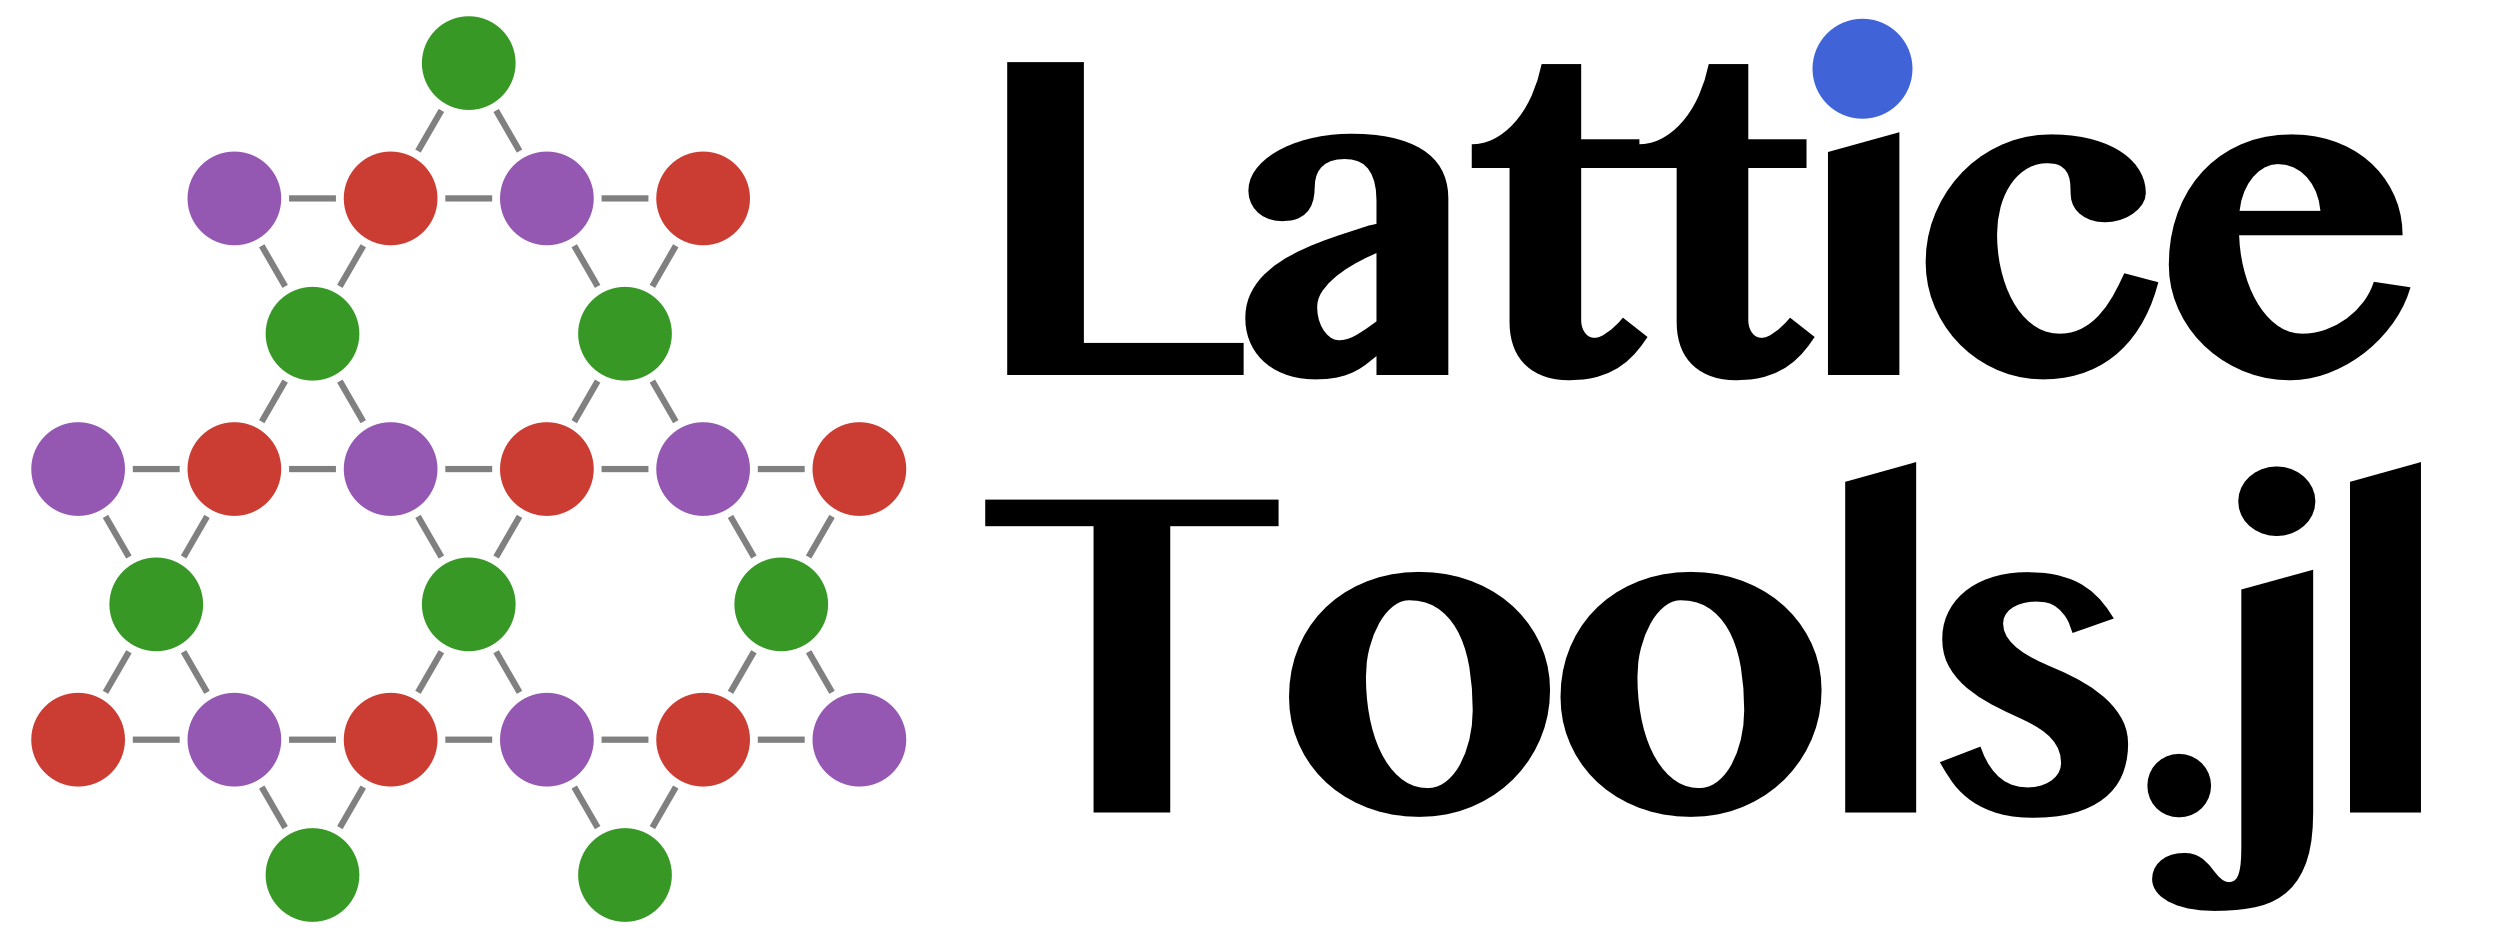
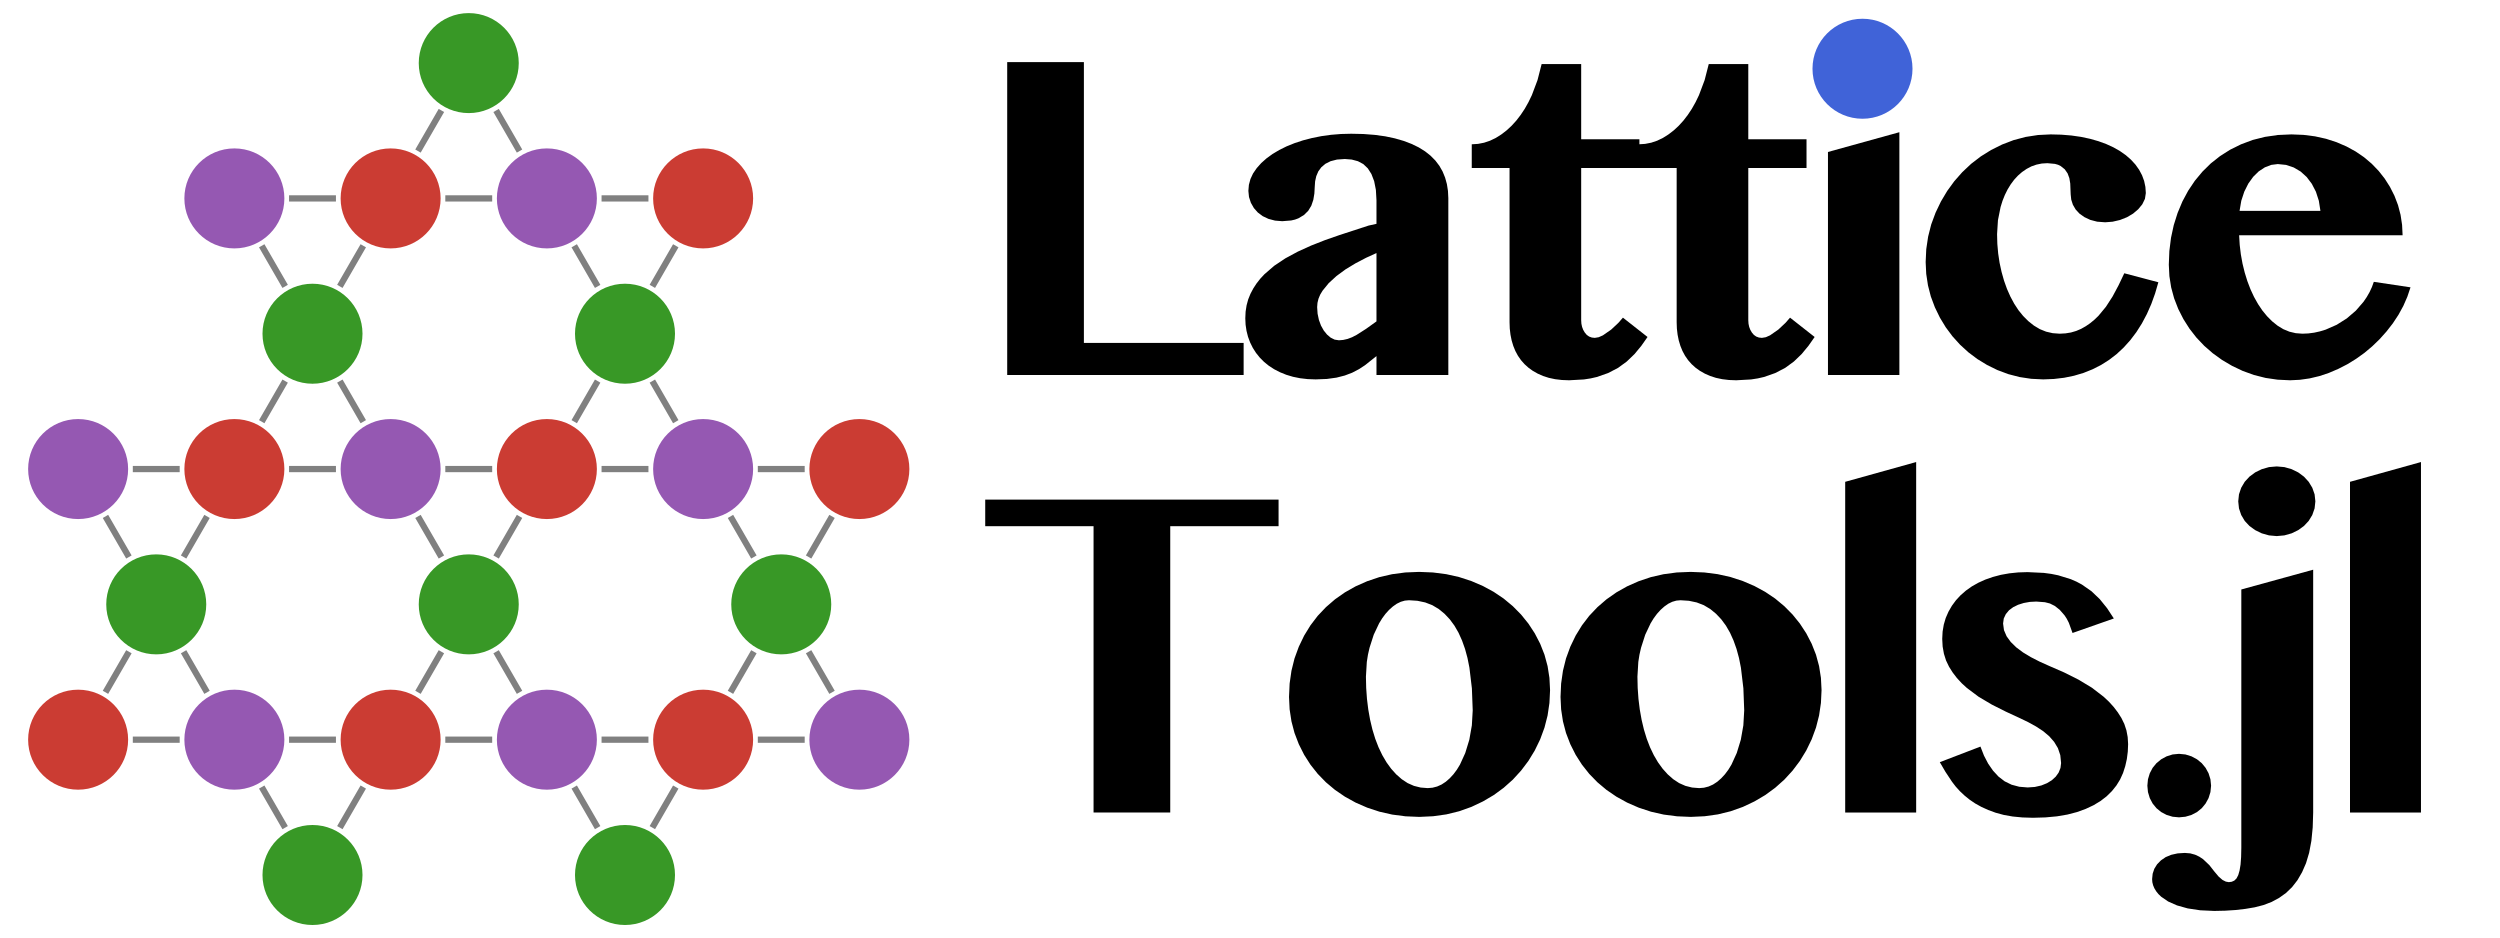
<svg xmlns="http://www.w3.org/2000/svg" width="800pt" height="300pt" viewBox="0 0 800 300" version="1.1">
  <g id="surface1">
    <path style="fill:none;stroke-width:2;stroke-linecap:butt;stroke-linejoin:miter;stroke:rgb(50.196%,50.196%,50.196%);stroke-opacity:1;stroke-miterlimit:10;" d="M 66.25 221.543 L 58.75 208.555 " />
    <path style="fill:none;stroke-width:2;stroke-linecap:butt;stroke-linejoin:miter;stroke:rgb(50.196%,50.196%,50.196%);stroke-opacity:1;stroke-miterlimit:10;" d="M 42.5 236.699 L 57.5 236.699 " />
    <path style="fill:none;stroke-width:2;stroke-linecap:butt;stroke-linejoin:miter;stroke:rgb(50.196%,50.196%,50.196%);stroke-opacity:1;stroke-miterlimit:10;" d="M 33.75 221.543 L 41.25 208.555 " />
    <path style="fill:none;stroke-width:2;stroke-linecap:butt;stroke-linejoin:miter;stroke:rgb(50.196%,50.196%,50.196%);stroke-opacity:1;stroke-miterlimit:10;" d="M 91.25 264.844 L 83.75 251.855 " />
    <path style="fill:none;stroke-width:2;stroke-linecap:butt;stroke-linejoin:miter;stroke:rgb(50.196%,50.196%,50.196%);stroke-opacity:1;stroke-miterlimit:10;" d="M 92.5 236.699 L 107.5 236.699 " />
    <path style="fill:none;stroke-width:2;stroke-linecap:butt;stroke-linejoin:miter;stroke:rgb(50.196%,50.196%,50.196%);stroke-opacity:1;stroke-miterlimit:10;" d="M 108.75 264.844 L 116.25 251.855 " />
    <path style="fill:none;stroke-width:2;stroke-linecap:butt;stroke-linejoin:miter;stroke:rgb(50.196%,50.196%,50.196%);stroke-opacity:1;stroke-miterlimit:10;" d="M 166.25 221.543 L 158.75 208.555 " />
    <path style="fill:none;stroke-width:2;stroke-linecap:butt;stroke-linejoin:miter;stroke:rgb(50.196%,50.196%,50.196%);stroke-opacity:1;stroke-miterlimit:10;" d="M 142.5 236.699 L 157.5 236.699 " />
    <path style="fill:none;stroke-width:2;stroke-linecap:butt;stroke-linejoin:miter;stroke:rgb(50.196%,50.196%,50.196%);stroke-opacity:1;stroke-miterlimit:10;" d="M 133.75 221.543 L 141.25 208.555 " />
    <path style="fill:none;stroke-width:2;stroke-linecap:butt;stroke-linejoin:miter;stroke:rgb(50.196%,50.196%,50.196%);stroke-opacity:1;stroke-miterlimit:10;" d="M 191.25 264.844 L 183.75 251.855 " />
    <path style="fill:none;stroke-width:2;stroke-linecap:butt;stroke-linejoin:miter;stroke:rgb(50.196%,50.196%,50.196%);stroke-opacity:1;stroke-miterlimit:10;" d="M 192.5 236.699 L 207.5 236.699 " />
    <path style="fill:none;stroke-width:2;stroke-linecap:butt;stroke-linejoin:miter;stroke:rgb(50.196%,50.196%,50.196%);stroke-opacity:1;stroke-miterlimit:10;" d="M 208.75 264.844 L 216.25 251.855 " />
    <path style="fill:none;stroke-width:2;stroke-linecap:butt;stroke-linejoin:miter;stroke:rgb(50.196%,50.196%,50.196%);stroke-opacity:1;stroke-miterlimit:10;" d="M 266.25 221.543 L 258.75 208.555 " />
    <path style="fill:none;stroke-width:2;stroke-linecap:butt;stroke-linejoin:miter;stroke:rgb(50.196%,50.196%,50.196%);stroke-opacity:1;stroke-miterlimit:10;" d="M 242.5 236.699 L 257.5 236.699 " />
    <path style="fill:none;stroke-width:2;stroke-linecap:butt;stroke-linejoin:miter;stroke:rgb(50.196%,50.196%,50.196%);stroke-opacity:1;stroke-miterlimit:10;" d="M 233.75 221.543 L 241.25 208.555 " />
    <path style="fill:none;stroke-width:2;stroke-linecap:butt;stroke-linejoin:miter;stroke:rgb(50.196%,50.196%,50.196%);stroke-opacity:1;stroke-miterlimit:10;" d="M 41.25 178.242 L 33.75 165.25 " />
    <path style="fill:none;stroke-width:2;stroke-linecap:butt;stroke-linejoin:miter;stroke:rgb(50.196%,50.196%,50.196%);stroke-opacity:1;stroke-miterlimit:10;" d="M 42.5 150.098 L 57.5 150.098 " />
    <path style="fill:none;stroke-width:2;stroke-linecap:butt;stroke-linejoin:miter;stroke:rgb(50.196%,50.196%,50.196%);stroke-opacity:1;stroke-miterlimit:10;" d="M 58.75 178.242 L 66.25 165.25 " />
    <path style="fill:none;stroke-width:2;stroke-linecap:butt;stroke-linejoin:miter;stroke:rgb(50.196%,50.196%,50.196%);stroke-opacity:1;stroke-miterlimit:10;" d="M 116.25 134.941 L 108.75 121.949 " />
    <path style="fill:none;stroke-width:2;stroke-linecap:butt;stroke-linejoin:miter;stroke:rgb(50.196%,50.196%,50.196%);stroke-opacity:1;stroke-miterlimit:10;" d="M 92.5 150.098 L 107.5 150.098 " />
    <path style="fill:none;stroke-width:2;stroke-linecap:butt;stroke-linejoin:miter;stroke:rgb(50.196%,50.196%,50.196%);stroke-opacity:1;stroke-miterlimit:10;" d="M 83.75 134.941 L 91.25 121.949 " />
    <path style="fill:none;stroke-width:2;stroke-linecap:butt;stroke-linejoin:miter;stroke:rgb(50.196%,50.196%,50.196%);stroke-opacity:1;stroke-miterlimit:10;" d="M 141.25 178.242 L 133.75 165.25 " />
    <path style="fill:none;stroke-width:2;stroke-linecap:butt;stroke-linejoin:miter;stroke:rgb(50.196%,50.196%,50.196%);stroke-opacity:1;stroke-miterlimit:10;" d="M 142.5 150.098 L 157.5 150.098 " />
    <path style="fill:none;stroke-width:2;stroke-linecap:butt;stroke-linejoin:miter;stroke:rgb(50.196%,50.196%,50.196%);stroke-opacity:1;stroke-miterlimit:10;" d="M 158.75 178.242 L 166.25 165.25 " />
    <path style="fill:none;stroke-width:2;stroke-linecap:butt;stroke-linejoin:miter;stroke:rgb(50.196%,50.196%,50.196%);stroke-opacity:1;stroke-miterlimit:10;" d="M 216.25 134.941 L 208.75 121.949 " />
    <path style="fill:none;stroke-width:2;stroke-linecap:butt;stroke-linejoin:miter;stroke:rgb(50.196%,50.196%,50.196%);stroke-opacity:1;stroke-miterlimit:10;" d="M 192.5 150.098 L 207.5 150.098 " />
    <path style="fill:none;stroke-width:2;stroke-linecap:butt;stroke-linejoin:miter;stroke:rgb(50.196%,50.196%,50.196%);stroke-opacity:1;stroke-miterlimit:10;" d="M 183.75 134.941 L 191.25 121.949 " />
    <path style="fill:none;stroke-width:2;stroke-linecap:butt;stroke-linejoin:miter;stroke:rgb(50.196%,50.196%,50.196%);stroke-opacity:1;stroke-miterlimit:10;" d="M 241.25 178.242 L 233.75 165.25 " />
    <path style="fill:none;stroke-width:2;stroke-linecap:butt;stroke-linejoin:miter;stroke:rgb(50.196%,50.196%,50.196%);stroke-opacity:1;stroke-miterlimit:10;" d="M 242.5 150.098 L 257.5 150.098 " />
    <path style="fill:none;stroke-width:2;stroke-linecap:butt;stroke-linejoin:miter;stroke:rgb(50.196%,50.196%,50.196%);stroke-opacity:1;stroke-miterlimit:10;" d="M 258.75 178.242 L 266.25 165.25 " />
    <path style="fill:none;stroke-width:2;stroke-linecap:butt;stroke-linejoin:miter;stroke:rgb(50.196%,50.196%,50.196%);stroke-opacity:1;stroke-miterlimit:10;" d="M 91.25 91.641 L 83.75 78.648 " />
    <path style="fill:none;stroke-width:2;stroke-linecap:butt;stroke-linejoin:miter;stroke:rgb(50.196%,50.196%,50.196%);stroke-opacity:1;stroke-miterlimit:10;" d="M 92.5 63.492 L 107.5 63.492 " />
    <path style="fill:none;stroke-width:2;stroke-linecap:butt;stroke-linejoin:miter;stroke:rgb(50.196%,50.196%,50.196%);stroke-opacity:1;stroke-miterlimit:10;" d="M 108.75 91.641 L 116.25 78.648 " />
    <path style="fill:none;stroke-width:2;stroke-linecap:butt;stroke-linejoin:miter;stroke:rgb(50.196%,50.196%,50.196%);stroke-opacity:1;stroke-miterlimit:10;" d="M 166.25 48.34 L 158.75 35.348 " />
    <path style="fill:none;stroke-width:2;stroke-linecap:butt;stroke-linejoin:miter;stroke:rgb(50.196%,50.196%,50.196%);stroke-opacity:1;stroke-miterlimit:10;" d="M 142.5 63.492 L 157.5 63.492 " />
    <path style="fill:none;stroke-width:2;stroke-linecap:butt;stroke-linejoin:miter;stroke:rgb(50.196%,50.196%,50.196%);stroke-opacity:1;stroke-miterlimit:10;" d="M 133.75 48.34 L 141.25 35.348 " />
    <path style="fill:none;stroke-width:2;stroke-linecap:butt;stroke-linejoin:miter;stroke:rgb(50.196%,50.196%,50.196%);stroke-opacity:1;stroke-miterlimit:10;" d="M 191.25 91.641 L 183.75 78.648 " />
    <path style="fill:none;stroke-width:2;stroke-linecap:butt;stroke-linejoin:miter;stroke:rgb(50.196%,50.196%,50.196%);stroke-opacity:1;stroke-miterlimit:10;" d="M 192.5 63.492 L 207.5 63.492 " />
    <path style="fill:none;stroke-width:2;stroke-linecap:butt;stroke-linejoin:miter;stroke:rgb(50.196%,50.196%,50.196%);stroke-opacity:1;stroke-miterlimit:10;" d="M 208.75 91.641 L 216.25 78.648 " />
-     <path style=" stroke:none;fill-rule:nonzero;fill:rgb(79.608%,23.529%,20%);fill-opacity:1;" d="M 40 236.699 C 40 244.984 33.285 251.699 25 251.699 C 16.715 251.699 10 244.984 10 236.699 C 10 228.414 16.715 221.699 25 221.699 C 33.285 221.699 40 228.414 40 236.699 " />
-     <path style=" stroke:none;fill-rule:nonzero;fill:rgb(21.961%,59.608%,14.902%);fill-opacity:1;" d="M 115 280 C 115 288.285 108.285 295 100 295 C 91.715 295 85 288.285 85 280 C 85 271.715 91.715 265 100 265 C 108.285 265 115 271.715 115 280 " />
-     <path style=" stroke:none;fill-rule:nonzero;fill:rgb(58.431%,34.51%,69.804%);fill-opacity:1;" d="M 90 236.699 C 90 244.984 83.285 251.699 75 251.699 C 66.715 251.699 60 244.984 60 236.699 C 60 228.414 66.715 221.699 75 221.699 C 83.285 221.699 90 228.414 90 236.699 " />
-     <path style=" stroke:none;fill-rule:nonzero;fill:rgb(79.608%,23.529%,20%);fill-opacity:1;" d="M 140 236.699 C 140 244.984 133.285 251.699 125 251.699 C 116.715 251.699 110 244.984 110 236.699 C 110 228.414 116.715 221.699 125 221.699 C 133.285 221.699 140 228.414 140 236.699 " />
-     <path style=" stroke:none;fill-rule:nonzero;fill:rgb(21.961%,59.608%,14.902%);fill-opacity:1;" d="M 215 280 C 215 288.285 208.285 295 200 295 C 191.715 295 185 288.285 185 280 C 185 271.715 191.715 265 200 265 C 208.285 265 215 271.715 215 280 " />
-     <path style=" stroke:none;fill-rule:nonzero;fill:rgb(58.431%,34.51%,69.804%);fill-opacity:1;" d="M 190 236.699 C 190 244.984 183.285 251.699 175 251.699 C 166.715 251.699 160 244.984 160 236.699 C 160 228.414 166.715 221.699 175 221.699 C 183.285 221.699 190 228.414 190 236.699 " />
-     <path style=" stroke:none;fill-rule:nonzero;fill:rgb(79.608%,23.529%,20%);fill-opacity:1;" d="M 240 236.699 C 240 244.984 233.285 251.699 225 251.699 C 216.715 251.699 210 244.984 210 236.699 C 210 228.414 216.715 221.699 225 221.699 C 233.285 221.699 240 228.414 240 236.699 " />
-     <path style=" stroke:none;fill-rule:nonzero;fill:rgb(58.431%,34.51%,69.804%);fill-opacity:1;" d="M 290 236.699 C 290 244.984 283.285 251.699 275 251.699 C 266.715 251.699 260 244.984 260 236.699 C 260 228.414 266.715 221.699 275 221.699 C 283.285 221.699 290 228.414 290 236.699 " />
-     <path style=" stroke:none;fill-rule:nonzero;fill:rgb(21.961%,59.608%,14.902%);fill-opacity:1;" d="M 65 193.398 C 65 201.684 58.285 208.398 50 208.398 C 41.715 208.398 35 201.684 35 193.398 C 35 185.113 41.715 178.398 50 178.398 C 58.285 178.398 65 185.113 65 193.398 " />
-     <path style=" stroke:none;fill-rule:nonzero;fill:rgb(58.431%,34.51%,69.804%);fill-opacity:1;" d="M 40 150.098 C 40 158.379 33.285 165.098 25 165.098 C 16.715 165.098 10 158.379 10 150.098 C 10 141.812 16.715 135.098 25 135.098 C 33.285 135.098 40 141.812 40 150.098 " />
-     <path style=" stroke:none;fill-rule:nonzero;fill:rgb(79.608%,23.529%,20%);fill-opacity:1;" d="M 90 150.098 C 90 158.379 83.285 165.098 75 165.098 C 66.715 165.098 60 158.379 60 150.098 C 60 141.812 66.715 135.098 75 135.098 C 83.285 135.098 90 141.812 90 150.098 " />
-     <path style=" stroke:none;fill-rule:nonzero;fill:rgb(21.961%,59.608%,14.902%);fill-opacity:1;" d="M 165 193.398 C 165 201.684 158.285 208.398 150 208.398 C 141.715 208.398 135 201.684 135 193.398 C 135 185.113 141.715 178.398 150 178.398 C 158.285 178.398 165 185.113 165 193.398 " />
-     <path style=" stroke:none;fill-rule:nonzero;fill:rgb(58.431%,34.51%,69.804%);fill-opacity:1;" d="M 140 150.098 C 140 158.379 133.285 165.098 125 165.098 C 116.715 165.098 110 158.379 110 150.098 C 110 141.812 116.715 135.098 125 135.098 C 133.285 135.098 140 141.812 140 150.098 " />
-     <path style=" stroke:none;fill-rule:nonzero;fill:rgb(79.608%,23.529%,20%);fill-opacity:1;" d="M 190 150.098 C 190 158.379 183.285 165.098 175 165.098 C 166.715 165.098 160 158.379 160 150.098 C 160 141.812 166.715 135.098 175 135.098 C 183.285 135.098 190 141.812 190 150.098 " />
-     <path style=" stroke:none;fill-rule:nonzero;fill:rgb(21.961%,59.608%,14.902%);fill-opacity:1;" d="M 265 193.398 C 265 201.684 258.285 208.398 250 208.398 C 241.715 208.398 235 201.684 235 193.398 C 235 185.113 241.715 178.398 250 178.398 C 258.285 178.398 265 185.113 265 193.398 " />
-     <path style=" stroke:none;fill-rule:nonzero;fill:rgb(58.431%,34.51%,69.804%);fill-opacity:1;" d="M 240 150.098 C 240 158.379 233.285 165.098 225 165.098 C 216.715 165.098 210 158.379 210 150.098 C 210 141.812 216.715 135.098 225 135.098 C 233.285 135.098 240 141.812 240 150.098 " />
-     <path style=" stroke:none;fill-rule:nonzero;fill:rgb(79.608%,23.529%,20%);fill-opacity:1;" d="M 290 150.098 C 290 158.379 283.285 165.098 275 165.098 C 266.715 165.098 260 158.379 260 150.098 C 260 141.812 266.715 135.098 275 135.098 C 283.285 135.098 290 141.812 290 150.098 " />
-     <path style=" stroke:none;fill-rule:nonzero;fill:rgb(21.961%,59.608%,14.902%);fill-opacity:1;" d="M 115 106.793 C 115 115.078 108.285 121.793 100 121.793 C 91.715 121.793 85 115.078 85 106.793 C 85 98.512 91.715 91.793 100 91.793 C 108.285 91.793 115 98.512 115 106.793 " />
-     <path style=" stroke:none;fill-rule:nonzero;fill:rgb(58.431%,34.51%,69.804%);fill-opacity:1;" d="M 90 63.492 C 90 71.777 83.285 78.492 75 78.492 C 66.715 78.492 60 71.777 60 63.492 C 60 55.211 66.715 48.492 75 48.492 C 83.285 48.492 90 55.211 90 63.492 " />
-     <path style=" stroke:none;fill-rule:nonzero;fill:rgb(79.608%,23.529%,20%);fill-opacity:1;" d="M 140 63.492 C 140 71.777 133.285 78.492 125 78.492 C 116.715 78.492 110 71.777 110 63.492 C 110 55.211 116.715 48.492 125 48.492 C 133.285 48.492 140 55.211 140 63.492 " />
-     <path style=" stroke:none;fill-rule:nonzero;fill:rgb(21.961%,59.608%,14.902%);fill-opacity:1;" d="M 215 106.793 C 215 115.078 208.285 121.793 200 121.793 C 191.715 121.793 185 115.078 185 106.793 C 185 98.512 191.715 91.793 200 91.793 C 208.285 91.793 215 98.512 215 106.793 " />
-     <path style=" stroke:none;fill-rule:nonzero;fill:rgb(58.431%,34.51%,69.804%);fill-opacity:1;" d="M 190 63.492 C 190 71.777 183.285 78.492 175 78.492 C 166.715 78.492 160 71.777 160 63.492 C 160 55.211 166.715 48.492 175 48.492 C 183.285 48.492 190 55.211 190 63.492 " />
-     <path style=" stroke:none;fill-rule:nonzero;fill:rgb(79.608%,23.529%,20%);fill-opacity:1;" d="M 240 63.492 C 240 71.777 233.285 78.492 225 78.492 C 216.715 78.492 210 71.777 210 63.492 C 210 55.211 216.715 48.492 225 48.492 C 233.285 48.492 240 55.211 240 63.492 " />
-     <path style=" stroke:none;fill-rule:nonzero;fill:rgb(21.961%,59.608%,14.902%);fill-opacity:1;" d="M 165 20.191 C 165 28.477 158.285 35.191 150 35.191 C 141.715 35.191 135 28.477 135 20.191 C 135 11.906 141.715 5.191 150 5.191 C 158.285 5.191 165 11.906 165 20.191 " />
+     <path style=" stroke:none;fill-rule:nonzero;fill:rgb(79.608%,23.529%,20%);fill-opacity:1;" d="M 41 236.699 C 41 245.535 33.836 252.699 25 252.699 C 16.164 252.699 9 245.535 9 236.699 C 9 227.863 16.164 220.699 25 220.699 C 33.836 220.699 41 227.863 41 236.699 " />
+     <path style=" stroke:none;fill-rule:nonzero;fill:rgb(21.961%,59.608%,14.902%);fill-opacity:1;" d="M 116 280 C 116 288.836 108.836 296 100 296 C 91.164 296 84 288.836 84 280 C 84 271.164 91.164 264 100 264 C 108.836 264 116 271.164 116 280 " />
+     <path style=" stroke:none;fill-rule:nonzero;fill:rgb(58.431%,34.51%,69.804%);fill-opacity:1;" d="M 91 236.699 C 91 245.535 83.836 252.699 75 252.699 C 66.164 252.699 59 245.535 59 236.699 C 59 227.863 66.164 220.699 75 220.699 C 83.836 220.699 91 227.863 91 236.699 " />
+     <path style=" stroke:none;fill-rule:nonzero;fill:rgb(79.608%,23.529%,20%);fill-opacity:1;" d="M 141 236.699 C 141 245.535 133.836 252.699 125 252.699 C 116.164 252.699 109 245.535 109 236.699 C 109 227.863 116.164 220.699 125 220.699 C 133.836 220.699 141 227.863 141 236.699 " />
+     <path style=" stroke:none;fill-rule:nonzero;fill:rgb(21.961%,59.608%,14.902%);fill-opacity:1;" d="M 216 280 C 216 288.836 208.836 296 200 296 C 191.164 296 184 288.836 184 280 C 184 271.164 191.164 264 200 264 C 208.836 264 216 271.164 216 280 " />
+     <path style=" stroke:none;fill-rule:nonzero;fill:rgb(58.431%,34.51%,69.804%);fill-opacity:1;" d="M 191 236.699 C 191 245.535 183.836 252.699 175 252.699 C 166.164 252.699 159 245.535 159 236.699 C 159 227.863 166.164 220.699 175 220.699 C 183.836 220.699 191 227.863 191 236.699 " />
+     <path style=" stroke:none;fill-rule:nonzero;fill:rgb(79.608%,23.529%,20%);fill-opacity:1;" d="M 241 236.699 C 241 245.535 233.836 252.699 225 252.699 C 216.164 252.699 209 245.535 209 236.699 C 209 227.863 216.164 220.699 225 220.699 C 233.836 220.699 241 227.863 241 236.699 " />
+     <path style=" stroke:none;fill-rule:nonzero;fill:rgb(58.431%,34.51%,69.804%);fill-opacity:1;" d="M 291 236.699 C 291 245.535 283.836 252.699 275 252.699 C 266.164 252.699 259 245.535 259 236.699 C 259 227.863 266.164 220.699 275 220.699 C 283.836 220.699 291 227.863 291 236.699 " />
+     <path style=" stroke:none;fill-rule:nonzero;fill:rgb(21.961%,59.608%,14.902%);fill-opacity:1;" d="M 66 193.398 C 66 202.234 58.836 209.398 50 209.398 C 41.164 209.398 34 202.234 34 193.398 C 34 184.562 41.164 177.398 50 177.398 C 58.836 177.398 66 184.562 66 193.398 " />
+     <path style=" stroke:none;fill-rule:nonzero;fill:rgb(58.431%,34.51%,69.804%);fill-opacity:1;" d="M 41 150.098 C 41 158.934 33.836 166.098 25 166.098 C 16.164 166.098 9 158.934 9 150.098 C 9 141.258 16.164 134.098 25 134.098 C 33.836 134.098 41 141.258 41 150.098 " />
+     <path style=" stroke:none;fill-rule:nonzero;fill:rgb(79.608%,23.529%,20%);fill-opacity:1;" d="M 91 150.098 C 91 158.934 83.836 166.098 75 166.098 C 66.164 166.098 59 158.934 59 150.098 C 59 141.258 66.164 134.098 75 134.098 C 83.836 134.098 91 141.258 91 150.098 " />
+     <path style=" stroke:none;fill-rule:nonzero;fill:rgb(21.961%,59.608%,14.902%);fill-opacity:1;" d="M 166 193.398 C 166 202.234 158.836 209.398 150 209.398 C 141.164 209.398 134 202.234 134 193.398 C 134 184.562 141.164 177.398 150 177.398 C 158.836 177.398 166 184.562 166 193.398 " />
+     <path style=" stroke:none;fill-rule:nonzero;fill:rgb(58.431%,34.51%,69.804%);fill-opacity:1;" d="M 141 150.098 C 141 158.934 133.836 166.098 125 166.098 C 116.164 166.098 109 158.934 109 150.098 C 109 141.258 116.164 134.098 125 134.098 C 133.836 134.098 141 141.258 141 150.098 " />
+     <path style=" stroke:none;fill-rule:nonzero;fill:rgb(79.608%,23.529%,20%);fill-opacity:1;" d="M 191 150.098 C 191 158.934 183.836 166.098 175 166.098 C 166.164 166.098 159 158.934 159 150.098 C 159 141.258 166.164 134.098 175 134.098 C 183.836 134.098 191 141.258 191 150.098 " />
+     <path style=" stroke:none;fill-rule:nonzero;fill:rgb(21.961%,59.608%,14.902%);fill-opacity:1;" d="M 266 193.398 C 266 202.234 258.836 209.398 250 209.398 C 241.164 209.398 234 202.234 234 193.398 C 234 184.562 241.164 177.398 250 177.398 C 258.836 177.398 266 184.562 266 193.398 " />
+     <path style=" stroke:none;fill-rule:nonzero;fill:rgb(58.431%,34.51%,69.804%);fill-opacity:1;" d="M 241 150.098 C 241 158.934 233.836 166.098 225 166.098 C 216.164 166.098 209 158.934 209 150.098 C 209 141.258 216.164 134.098 225 134.098 C 233.836 134.098 241 141.258 241 150.098 " />
+     <path style=" stroke:none;fill-rule:nonzero;fill:rgb(79.608%,23.529%,20%);fill-opacity:1;" d="M 291 150.098 C 291 158.934 283.836 166.098 275 166.098 C 266.164 166.098 259 158.934 259 150.098 C 259 141.258 266.164 134.098 275 134.098 C 283.836 134.098 291 141.258 291 150.098 " />
+     <path style=" stroke:none;fill-rule:nonzero;fill:rgb(21.961%,59.608%,14.902%);fill-opacity:1;" d="M 116 106.793 C 116 115.633 108.836 122.793 100 122.793 C 91.164 122.793 84 115.633 84 106.793 C 84 97.957 91.164 90.793 100 90.793 C 108.836 90.793 116 97.957 116 106.793 " />
+     <path style=" stroke:none;fill-rule:nonzero;fill:rgb(58.431%,34.51%,69.804%);fill-opacity:1;" d="M 91 63.492 C 91 72.332 83.836 79.492 75 79.492 C 66.164 79.492 59 72.332 59 63.492 C 59 54.656 66.164 47.492 75 47.492 C 83.836 47.492 91 54.656 91 63.492 " />
+     <path style=" stroke:none;fill-rule:nonzero;fill:rgb(79.608%,23.529%,20%);fill-opacity:1;" d="M 141 63.492 C 141 72.332 133.836 79.492 125 79.492 C 116.164 79.492 109 72.332 109 63.492 C 109 54.656 116.164 47.492 125 47.492 C 133.836 47.492 141 54.656 141 63.492 " />
+     <path style=" stroke:none;fill-rule:nonzero;fill:rgb(21.961%,59.608%,14.902%);fill-opacity:1;" d="M 216 106.793 C 216 115.633 208.836 122.793 200 122.793 C 191.164 122.793 184 115.633 184 106.793 C 184 97.957 191.164 90.793 200 90.793 C 208.836 90.793 216 97.957 216 106.793 " />
+     <path style=" stroke:none;fill-rule:nonzero;fill:rgb(58.431%,34.51%,69.804%);fill-opacity:1;" d="M 191 63.492 C 191 72.332 183.836 79.492 175 79.492 C 166.164 79.492 159 72.332 159 63.492 C 159 54.656 166.164 47.492 175 47.492 C 183.836 47.492 191 54.656 191 63.492 " />
+     <path style=" stroke:none;fill-rule:nonzero;fill:rgb(79.608%,23.529%,20%);fill-opacity:1;" d="M 241 63.492 C 241 72.332 233.836 79.492 225 79.492 C 216.164 79.492 209 72.332 209 63.492 C 209 54.656 216.164 47.492 225 47.492 C 233.836 47.492 241 54.656 241 63.492 " />
+     <path style=" stroke:none;fill-rule:nonzero;fill:rgb(21.961%,59.608%,14.902%);fill-opacity:1;" d="M 166 20.191 C 166 29.027 158.836 36.191 150 36.191 C 141.164 36.191 134 29.027 134 20.191 C 134 11.355 141.164 4.191 150 4.191 C 158.836 4.191 166 11.355 166 20.191 " />
    <path style=" stroke:none;fill-rule:nonzero;fill:rgb(0%,0%,0%);fill-opacity:1;" d="M 322.305 19.875 L 346.844 19.875 L 346.844 109.734 L 397.961 109.734 L 397.961 120 L 322.305 120 Z M 401.477 120 Z " />
    <path style=" stroke:none;fill-rule:nonzero;fill:rgb(0%,0%,0%);fill-opacity:1;" d="M 440.473 80.977 L 437.148 82.492 L 433.793 84.246 L 430.574 86.195 L 427.676 88.324 L 425.184 90.609 L 423.211 93.035 L 422.453 94.297 L 421.914 95.59 L 421.594 96.914 L 421.488 98.273 L 421.629 100.387 L 422.051 102.387 L 422.719 104.195 L 423.598 105.762 L 424.641 107.051 L 425.812 108.047 L 427.082 108.68 L 428.449 108.891 L 429.824 108.777 L 431.23 108.457 L 432.656 107.918 L 434.109 107.168 L 437.156 105.223 L 440.473 102.844 Z M 463.465 120 L 440.473 120 L 440.473 113.953 L 436.746 116.906 L 434.816 118.16 L 432.703 119.262 L 430.336 120.164 L 427.676 120.844 L 424.598 121.266 L 420.996 121.406 L 418.453 121.312 L 416.043 121.035 L 413.762 120.574 L 411.609 119.93 L 409.594 119.113 L 407.742 118.16 L 406.043 117.059 L 404.508 115.816 L 403.133 114.434 L 401.93 112.938 L 400.898 111.32 L 400.043 109.594 L 399.363 107.766 L 398.883 105.867 L 398.59 103.898 L 398.496 101.859 L 398.594 99.73 L 398.906 97.715 L 399.422 95.809 L 400.148 94.02 L 401.047 92.316 L 402.098 90.703 L 403.297 89.172 L 404.648 87.727 L 407.742 85.055 L 411.328 82.664 L 415.301 80.52 L 419.555 78.586 L 424.023 76.828 L 428.66 75.211 L 437.941 72.188 L 440.473 71.625 L 440.473 64.102 L 440.285 60.777 L 439.734 57.984 L 438.855 55.688 L 437.695 53.871 L 436.254 52.504 L 434.531 51.586 L 432.551 51.059 L 430.348 50.883 L 427.832 51.059 L 425.777 51.586 L 424.125 52.418 L 422.824 53.52 L 421.855 54.844 L 421.207 56.367 L 420.836 58.035 L 420.715 59.812 L 420.598 61.938 L 420.258 63.961 L 419.625 65.812 L 418.641 67.441 L 417.27 68.801 L 415.477 69.867 L 414.398 70.266 L 413.18 70.551 L 410.309 70.781 L 408.012 70.594 L 405.914 70.043 L 404.055 69.164 L 402.504 68.004 L 401.242 66.578 L 400.289 64.91 L 399.68 63.051 L 399.48 61.078 L 399.645 59.145 L 400.148 57.285 L 400.98 55.504 L 402.152 53.801 L 403.598 52.18 L 405.285 50.676 L 407.203 49.281 L 409.359 48 L 411.711 46.832 L 414.246 45.809 L 416.949 44.918 L 419.836 44.168 L 422.844 43.566 L 425.941 43.137 L 429.121 42.879 L 432.387 42.797 L 436.289 42.883 L 439.914 43.164 L 443.266 43.621 L 446.344 44.273 L 449.145 45.082 L 451.691 46.047 L 453.977 47.156 L 456.012 48.422 L 457.785 49.828 L 459.316 51.375 L 460.598 53.062 L 461.637 54.891 L 462.434 56.84 L 463.008 58.914 L 463.348 61.094 L 463.465 63.398 Z M 474.715 120 Z " />
    <path style=" stroke:none;fill-rule:nonzero;fill:rgb(0%,0%,0%);fill-opacity:1;" d="M 470.961 53.766 L 470.961 46.172 L 472.969 46.043 L 474.922 45.66 L 476.816 45.023 L 478.66 44.133 L 480.426 43.02 L 482.105 41.73 L 483.695 40.262 L 485.199 38.613 L 486.602 36.793 L 487.906 34.832 L 489.098 32.715 L 490.191 30.457 L 492.008 25.629 L 493.32 20.508 L 505.977 20.508 L 505.977 44.555 L 524.609 44.555 L 524.609 53.766 L 505.977 53.766 L 505.977 102.492 L 506.047 103.582 L 506.262 104.602 L 506.625 105.551 L 507.137 106.43 L 507.766 107.168 L 508.512 107.695 L 509.367 108.012 L 510.336 108.117 L 511.582 107.91 L 512.938 107.309 L 515.609 105.445 L 517.895 103.301 L 519.336 101.648 L 527.211 107.836 L 525.211 110.684 L 523.027 113.32 L 520.57 115.68 L 517.789 117.715 L 514.613 119.371 L 511.004 120.633 L 509.008 121.09 L 506.859 121.422 L 502.109 121.688 L 499.793 121.598 L 497.633 121.34 L 495.625 120.91 L 493.777 120.316 L 492.07 119.562 L 490.512 118.68 L 489.102 117.664 L 487.836 116.52 L 486.711 115.242 L 485.742 113.848 L 484.918 112.324 L 484.25 110.684 L 483.723 108.926 L 483.352 107.086 L 483.125 105.152 L 483.055 103.125 L 483.055 53.766 Z M 528.195 120 Z " />
    <path style=" stroke:none;fill-rule:nonzero;fill:rgb(0%,0%,0%);fill-opacity:1;" d="M 524.438 53.766 L 524.438 46.172 L 526.445 46.043 L 528.398 45.66 L 530.293 45.023 L 532.137 44.133 L 533.902 43.02 L 535.582 41.73 L 537.172 40.262 L 538.676 38.613 L 540.078 36.793 L 541.383 34.832 L 542.574 32.715 L 543.668 30.457 L 545.484 25.629 L 546.797 20.508 L 559.453 20.508 L 559.453 44.555 L 578.086 44.555 L 578.086 53.766 L 559.453 53.766 L 559.453 102.492 L 559.523 103.582 L 559.738 104.602 L 560.102 105.551 L 560.613 106.43 L 561.242 107.168 L 561.988 107.695 L 562.844 108.012 L 563.812 108.117 L 565.059 107.91 L 566.414 107.309 L 569.086 105.445 L 571.371 103.301 L 572.812 101.648 L 580.688 107.836 L 578.688 110.684 L 576.504 113.32 L 574.047 115.68 L 571.266 117.715 L 568.09 119.371 L 564.48 120.633 L 562.484 121.09 L 560.336 121.422 L 555.586 121.688 L 553.27 121.598 L 551.109 121.34 L 549.102 120.91 L 547.254 120.316 L 545.547 119.562 L 543.988 118.68 L 542.578 117.664 L 541.312 116.52 L 540.188 115.242 L 539.219 113.848 L 538.395 112.324 L 537.727 110.684 L 537.199 108.926 L 536.828 107.086 L 536.602 105.152 L 536.531 103.125 L 536.531 53.766 Z M 581.672 120 Z " />
    <path style=" stroke:none;fill-rule:nonzero;fill:rgb(0%,0%,0%);fill-opacity:1;" d="M 584.949 48.633 L 607.801 42.305 L 607.801 120 L 584.949 120 Z M 583.965 20.438 L 584.199 18.188 L 584.914 16.078 L 586.043 14.168 L 587.551 12.527 L 589.379 11.172 L 591.488 10.137 L 593.809 9.473 L 596.27 9.258 L 598.73 9.473 L 601.051 10.137 L 603.16 11.172 L 604.988 12.527 L 606.5 14.168 L 607.66 16.078 L 608.398 18.188 L 608.645 20.438 L 608.398 22.688 L 607.66 24.797 L 606.5 26.695 L 604.988 28.312 L 603.16 29.637 L 601.051 30.668 L 598.73 31.324 L 596.27 31.547 L 593.809 31.324 L 591.488 30.668 L 589.379 29.637 L 587.551 28.312 L 586.043 26.695 L 584.914 24.797 L 584.199 22.688 Z M 618.137 120 Z " />
    <path style=" stroke:none;fill-rule:nonzero;fill:rgb(0%,0%,0%);fill-opacity:1;" d="M 655.164 52.219 L 653.375 52.328 L 651.672 52.676 L 650.051 53.242 L 648.52 54.047 L 647.074 55.035 L 645.746 56.195 L 644.527 57.516 L 643.422 59.004 L 642.426 60.629 L 641.559 62.379 L 640.809 64.25 L 640.188 66.246 L 639.344 70.469 L 639.062 74.93 L 639.148 78.059 L 639.418 81.117 L 639.867 84.105 L 640.504 87.023 L 641.293 89.816 L 642.23 92.441 L 643.316 94.895 L 644.547 97.184 L 645.91 99.266 L 647.418 101.125 L 649.059 102.762 L 650.84 104.18 L 652.734 105.316 L 654.746 106.129 L 656.867 106.617 L 659.102 106.781 L 660.953 106.68 L 662.711 106.395 L 664.375 105.906 L 665.957 105.234 L 667.445 104.391 L 668.875 103.41 L 670.223 102.297 L 671.512 101.051 L 673.883 98.191 L 676.012 94.898 L 677.949 91.277 L 679.773 87.445 L 690.672 90.328 L 689.629 93.918 L 688.402 97.312 L 686.992 100.508 L 685.398 103.512 L 683.629 106.297 L 681.695 108.855 L 679.598 111.184 L 677.348 113.285 L 674.93 115.148 L 672.355 116.781 L 669.621 118.172 L 666.73 119.332 L 663.691 120.234 L 660.531 120.883 L 657.242 121.27 L 653.828 121.406 L 649.984 121.219 L 646.258 120.656 L 642.648 119.719 L 639.168 118.418 L 635.848 116.785 L 632.75 114.891 L 629.871 112.727 L 627.215 110.297 L 624.797 107.625 L 622.648 104.742 L 620.77 101.648 L 619.164 98.344 L 617.867 94.879 L 616.949 91.312 L 616.391 87.637 L 616.211 83.859 L 616.402 79.734 L 617 75.727 L 617.984 71.836 L 619.375 68.074 L 621.098 64.477 L 623.102 61.113 L 625.387 57.973 L 627.953 55.066 L 630.777 52.414 L 633.84 50.062 L 637.141 48.004 L 640.68 46.242 L 644.387 44.824 L 648.219 43.816 L 652.156 43.207 L 656.219 43.008 L 659.609 43.094 L 662.844 43.359 L 665.902 43.797 L 668.805 44.414 L 671.512 45.188 L 674.012 46.102 L 676.309 47.156 L 678.402 48.352 L 680.273 49.668 L 681.918 51.109 L 683.332 52.656 L 684.52 54.328 L 685.453 56.086 L 686.125 57.914 L 686.527 59.812 L 686.664 61.781 L 686.383 63.625 L 685.539 65.367 L 684.238 66.953 L 682.586 68.355 L 680.621 69.516 L 678.402 70.395 L 676.035 70.945 L 673.656 71.133 L 671.09 70.938 L 668.875 70.359 L 666.992 69.469 L 665.43 68.355 L 664.199 67.023 L 663.32 65.508 L 662.793 63.871 L 662.617 62.203 L 662.477 58.723 L 662.195 57.016 L 661.633 55.488 L 660.723 54.176 L 659.418 53.133 L 658.582 52.727 L 657.594 52.445 Z M 695.945 120 Z " />
    <path style=" stroke:none;fill-rule:nonzero;fill:rgb(0%,0%,0%);fill-opacity:1;" d="M 732.832 121.688 L 728.848 121.5 L 724.996 120.938 L 721.273 120 L 717.68 118.699 L 714.254 117.07 L 711.059 115.188 L 708.086 113.043 L 705.34 110.648 L 702.844 108.012 L 700.629 105.168 L 698.695 102.121 L 697.043 98.871 L 695.719 95.461 L 694.773 91.969 L 694.207 88.383 L 694.02 84.703 L 694.195 80.312 L 694.723 76.094 L 695.602 72.035 L 696.832 68.145 L 698.379 64.453 L 700.223 61.023 L 702.352 57.844 L 704.777 54.926 L 707.473 52.277 L 710.438 49.938 L 713.66 47.898 L 717.152 46.172 L 720.871 44.781 L 724.797 43.797 L 728.922 43.199 L 733.254 43.008 L 737.109 43.16 L 740.801 43.629 L 744.328 44.41 L 747.703 45.504 L 750.867 46.867 L 753.801 48.473 L 756.492 50.312 L 758.953 52.395 L 761.156 54.68 L 763.105 57.156 L 764.793 59.812 L 766.23 62.66 L 767.367 65.645 L 768.18 68.746 L 768.668 71.957 L 768.832 75.281 L 716.52 75.281 L 716.707 78.375 L 717.07 81.398 L 717.605 84.352 L 718.312 87.234 L 719.168 89.992 L 720.164 92.594 L 721.293 95.02 L 722.566 97.289 L 723.953 99.352 L 725.465 101.195 L 727.082 102.816 L 728.824 104.215 L 730.664 105.336 L 732.602 106.137 L 734.637 106.617 L 736.77 106.781 L 738.656 106.699 L 740.531 106.453 L 742.383 106.043 L 744.223 105.48 L 747.738 103.934 L 750.973 101.895 L 753.855 99.422 L 756.316 96.586 L 757.363 95.051 L 758.266 93.473 L 759.016 91.852 L 759.621 90.188 L 771.363 91.945 L 770.348 94.957 L 769.066 97.887 L 767.516 100.723 L 765.703 103.477 L 763.664 106.094 L 761.473 108.543 L 759.117 110.82 L 756.598 112.934 L 753.93 114.844 L 751.152 116.555 L 748.254 118.043 L 745.242 119.332 L 742.156 120.359 L 739.059 121.094 L 735.949 121.535 Z M 742.535 67.477 L 742.031 64.258 L 741.094 61.359 L 739.773 58.809 L 738.141 56.648 L 736.207 54.895 L 733.992 53.59 L 731.535 52.77 L 728.895 52.5 L 726.801 52.762 L 724.746 53.555 L 722.793 54.836 L 721.02 56.578 L 719.461 58.746 L 718.172 61.324 L 717.211 64.246 L 716.66 67.477 Z M 776.637 120 Z " />
    <path style=" stroke:none;fill-rule:nonzero;fill:rgb(0%,0%,0%);fill-opacity:1;" d="M 409.141 159.875 L 409.141 168.383 L 374.477 168.383 L 374.477 260 L 349.938 260 L 349.938 168.383 L 315.273 168.383 L 315.273 159.875 Z M 414.414 260 Z " />
    <path style=" stroke:none;fill-rule:nonzero;fill:rgb(0%,0%,0%);fill-opacity:1;" d="M 454.184 261.406 L 449.766 261.219 L 445.516 260.668 L 441.434 259.742 L 437.52 258.453 L 433.816 256.836 L 430.383 254.941 L 427.207 252.773 L 424.301 250.332 L 421.668 247.625 L 419.348 244.695 L 417.328 241.531 L 415.617 238.133 L 414.242 234.547 L 413.266 230.836 L 412.68 226.988 L 412.488 223.016 L 412.68 218.738 L 413.266 214.637 L 414.242 210.707 L 415.617 206.949 L 417.328 203.398 L 419.348 200.109 L 421.668 197.07 L 424.301 194.293 L 427.207 191.781 L 430.371 189.562 L 433.793 187.633 L 437.484 185.996 L 441.383 184.684 L 445.453 183.75 L 449.695 183.188 L 454.113 183.008 L 458.531 183.188 L 462.785 183.734 L 466.875 184.645 L 470.812 185.926 L 474.527 187.52 L 477.984 189.395 L 481.172 191.543 L 484.102 193.977 L 486.738 196.648 L 489.082 199.547 L 491.121 202.66 L 492.855 206 L 494.238 209.508 L 495.227 213.152 L 495.82 216.926 L 496.02 220.836 L 495.82 224.953 L 495.227 228.957 L 494.238 232.828 L 492.855 236.586 L 491.121 240.16 L 489.082 243.5 L 486.738 246.605 L 484.102 249.488 L 481.172 252.098 L 477.988 254.426 L 474.543 256.457 L 470.848 258.207 L 466.926 259.602 L 462.848 260.602 L 458.594 261.199 Z M 456.855 252.195 L 458.402 252.066 L 459.883 251.684 L 461.301 251.047 L 462.656 250.156 L 463.922 249.047 L 465.105 247.766 L 466.195 246.305 L 467.191 244.672 L 468.883 240.961 L 470.18 236.727 L 470.992 232.121 L 471.27 227.305 L 471.004 220.273 L 470.215 213.664 L 469.598 210.562 L 468.812 207.668 L 467.855 204.973 L 466.734 202.484 L 465.426 200.215 L 463.938 198.195 L 462.262 196.418 L 460.406 194.891 L 458.344 193.66 L 456.07 192.781 L 453.578 192.254 L 450.879 192.078 L 449.547 192.199 L 448.246 192.574 L 446.965 193.199 L 445.711 194.082 L 444.496 195.168 L 443.359 196.426 L 442.301 197.855 L 441.316 199.461 L 439.598 203.098 L 438.258 207.266 L 437.746 209.504 L 437.383 211.801 L 437.098 216.547 L 437.18 220.148 L 437.43 223.648 L 437.848 227.039 L 438.434 230.328 L 439.176 233.457 L 440.074 236.391 L 441.125 239.117 L 442.336 241.648 L 443.684 243.945 L 445.172 245.996 L 446.793 247.797 L 448.559 249.348 L 450.445 250.59 L 452.461 251.48 L 454.594 252.012 Z M 501.293 260 Z " />
    <path style=" stroke:none;fill-rule:nonzero;fill:rgb(0%,0%,0%);fill-opacity:1;" d="M 541.062 261.406 L 536.645 261.219 L 532.395 260.668 L 528.312 259.742 L 524.398 258.453 L 520.695 256.836 L 517.262 254.941 L 514.086 252.773 L 511.18 250.332 L 508.547 247.625 L 506.227 244.695 L 504.207 241.531 L 502.496 238.133 L 501.121 234.547 L 500.145 230.836 L 499.559 226.988 L 499.367 223.016 L 499.559 218.738 L 500.145 214.637 L 501.121 210.707 L 502.496 206.949 L 504.207 203.398 L 506.227 200.109 L 508.547 197.07 L 511.18 194.293 L 514.086 191.781 L 517.25 189.562 L 520.672 187.633 L 524.363 185.996 L 528.262 184.684 L 532.332 183.75 L 536.574 183.188 L 540.992 183.008 L 545.41 183.188 L 549.664 183.734 L 553.754 184.645 L 557.691 185.926 L 561.406 187.52 L 564.863 189.395 L 568.051 191.543 L 570.98 193.977 L 573.617 196.648 L 575.961 199.547 L 578 202.66 L 579.734 206 L 581.117 209.508 L 582.105 213.152 L 582.699 216.926 L 582.898 220.836 L 582.699 224.953 L 582.105 228.957 L 581.117 232.828 L 579.734 236.586 L 578 240.16 L 575.961 243.5 L 573.617 246.605 L 570.98 249.488 L 568.051 252.098 L 564.867 254.426 L 561.422 256.457 L 557.727 258.207 L 553.805 259.602 L 549.727 260.602 L 545.473 261.199 Z M 543.734 252.195 L 545.281 252.066 L 546.762 251.684 L 548.18 251.047 L 549.535 250.156 L 550.801 249.047 L 551.984 247.766 L 553.074 246.305 L 554.07 244.672 L 555.762 240.961 L 557.059 236.727 L 557.871 232.121 L 558.148 227.305 L 557.883 220.273 L 557.094 213.664 L 556.477 210.562 L 555.691 207.668 L 554.734 204.973 L 553.613 202.484 L 552.305 200.215 L 550.816 198.195 L 549.141 196.418 L 547.285 194.891 L 545.223 193.66 L 542.949 192.781 L 540.457 192.254 L 537.758 192.078 L 536.426 192.199 L 535.125 192.574 L 533.844 193.199 L 532.59 194.082 L 531.375 195.168 L 530.238 196.426 L 529.18 197.855 L 528.195 199.461 L 526.477 203.098 L 525.137 207.266 L 524.625 209.504 L 524.262 211.801 L 523.977 216.547 L 524.059 220.148 L 524.309 223.648 L 524.727 227.039 L 525.312 230.328 L 526.055 233.457 L 526.953 236.391 L 528.004 239.117 L 529.215 241.648 L 530.562 243.945 L 532.051 245.996 L 533.672 247.797 L 535.438 249.348 L 537.324 250.59 L 539.34 251.48 L 541.473 252.012 Z M 588.172 260 Z " />
    <path style=" stroke:none;fill-rule:nonzero;fill:rgb(0%,0%,0%);fill-opacity:1;" d="M 613.172 260 L 590.461 260 L 590.461 154.18 L 613.172 147.852 Z M 622.664 260 Z " />
    <path style=" stroke:none;fill-rule:nonzero;fill:rgb(0%,0%,0%);fill-opacity:1;" d="M 633.746 238.906 L 634.871 241.793 L 636.207 244.359 L 637.754 246.594 L 639.512 248.504 L 641.492 250.023 L 643.711 251.109 L 646.168 251.762 L 648.863 251.984 L 651.148 251.824 L 653.223 251.352 L 655.051 250.613 L 656.598 249.664 L 657.844 248.52 L 658.777 247.203 L 659.355 245.742 L 659.551 244.18 L 659.293 241.648 L 658.531 239.398 L 657.324 237.395 L 655.754 235.602 L 653.82 233.973 L 651.535 232.473 L 648.984 231.07 L 646.262 229.766 L 641.832 227.707 L 637.402 225.477 L 633.188 222.984 L 629.422 220.168 L 627.73 218.617 L 626.211 216.969 L 624.863 215.207 L 623.691 213.348 L 622.734 211.352 L 622.055 209.203 L 621.645 206.902 L 621.512 204.453 L 621.633 202.113 L 622.008 199.883 L 622.633 197.754 L 623.516 195.734 L 624.613 193.836 L 625.91 192.078 L 627.406 190.461 L 629.105 188.984 L 630.984 187.652 L 633.047 186.488 L 635.289 185.473 L 637.719 184.625 L 640.293 183.945 L 642.996 183.465 L 645.828 183.172 L 648.793 183.078 L 654.031 183.328 L 656.41 183.648 L 658.637 184.098 L 662.668 185.344 L 664.492 186.137 L 666.195 187.051 L 669.258 189.184 L 671.926 191.727 L 674.281 194.645 L 676.426 197.914 L 663.207 202.555 L 662.035 199.309 L 661.363 197.996 L 660.641 196.895 L 659.109 195.141 L 657.547 193.906 L 655.965 193.113 L 654.383 192.711 L 651.605 192.5 L 649.547 192.609 L 647.598 192.957 L 645.805 193.52 L 644.223 194.293 L 642.891 195.281 L 641.867 196.508 L 641.203 197.93 L 640.988 199.531 L 641.27 201.641 L 642.113 203.609 L 643.449 205.441 L 645.207 207.16 L 647.355 208.766 L 649.883 210.289 L 652.699 211.73 L 655.754 213.102 L 660.523 215.18 L 665.141 217.496 L 669.418 220.078 L 673.191 222.98 L 674.859 224.547 L 676.359 226.203 L 677.688 227.941 L 678.852 229.766 L 679.785 231.68 L 680.457 233.719 L 680.859 235.863 L 680.996 238.133 L 680.891 240.551 L 680.59 242.895 L 680.082 245.156 L 679.379 247.344 L 678.441 249.418 L 677.25 251.355 L 675.805 253.16 L 674.105 254.832 L 672.141 256.34 L 669.91 257.684 L 667.41 258.855 L 664.648 259.859 L 661.586 260.656 L 658.219 261.23 L 654.539 261.57 L 650.551 261.688 L 647.164 261.582 L 644.047 261.281 L 641.188 260.773 L 638.598 260.07 L 636.23 259.195 L 634.051 258.211 L 632.059 257.105 L 630.266 255.887 L 628.633 254.562 L 627.152 253.168 L 625.82 251.695 L 624.641 250.156 L 622.555 247.008 L 620.738 243.898 Z M 686.27 260 Z " />
    <path style=" stroke:none;fill-rule:nonzero;fill:rgb(0%,0%,0%);fill-opacity:1;" d="M 687.156 251.422 L 687.348 249.371 L 687.93 247.449 L 688.848 245.707 L 690.074 244.215 L 691.566 242.984 L 693.309 242.035 L 695.23 241.426 L 697.281 241.227 L 699.336 241.426 L 701.289 242.035 L 703.051 242.984 L 704.559 244.215 L 705.789 245.707 L 706.738 247.449 L 707.34 249.371 L 707.547 251.422 L 707.34 253.465 L 706.738 255.395 L 705.789 257.133 L 704.559 258.629 L 703.051 259.848 L 701.289 260.773 L 699.336 261.352 L 697.281 261.547 L 695.23 261.352 L 693.309 260.773 L 691.566 259.848 L 690.074 258.629 L 688.848 257.133 L 687.93 255.395 L 687.348 253.465 Z M 715.633 260 Z " />
    <path style=" stroke:none;fill-rule:nonzero;fill:rgb(0%,0%,0%);fill-opacity:1;" d="M 740.215 260 L 740.066 264.781 L 739.641 269.074 L 738.926 272.883 L 737.93 276.207 L 736.664 279.109 L 735.176 281.672 L 733.453 283.891 L 731.496 285.77 L 729.316 287.328 L 726.926 288.617 L 724.324 289.613 L 721.512 290.34 L 718.512 290.844 L 715.359 291.207 L 712.043 291.422 L 708.574 291.5 L 704.055 291.293 L 700.066 290.691 L 696.637 289.73 L 693.809 288.477 L 691.582 286.953 L 690.699 286.105 L 689.977 285.207 L 689.402 284.258 L 688.996 283.297 L 688.75 282.312 L 688.676 281.305 L 688.852 279.582 L 689.379 278.016 L 690.258 276.594 L 691.488 275.328 L 693.016 274.277 L 694.809 273.535 L 696.848 273.082 L 699.152 272.938 L 700.879 273.078 L 702.422 273.5 L 703.781 274.137 L 704.988 274.941 L 706.992 276.84 L 708.504 278.773 L 709.984 280.531 L 711.211 281.586 L 712.254 282.113 L 713.215 282.289 L 714.145 282.164 L 714.973 281.797 L 715.676 281.109 L 716.238 280.039 L 716.664 278.562 L 716.977 276.664 L 717.156 274.254 L 717.223 271.25 L 717.223 188.633 L 740.215 182.305 Z M 716.238 160.438 L 716.473 158.188 L 717.188 156.078 L 718.316 154.168 L 719.824 152.527 L 721.652 151.172 L 723.762 150.137 L 726.082 149.473 L 728.543 149.258 L 731.004 149.473 L 733.324 150.137 L 735.434 151.172 L 737.262 152.527 L 738.773 154.168 L 739.934 156.078 L 740.672 158.188 L 740.918 160.438 L 740.672 162.688 L 739.934 164.797 L 738.773 166.695 L 737.262 168.312 L 735.434 169.637 L 733.324 170.668 L 731.004 171.324 L 728.543 171.547 L 726.082 171.324 L 723.762 170.668 L 721.652 169.637 L 719.824 168.312 L 718.316 166.695 L 717.188 164.797 L 716.473 162.688 Z M 749.707 260 Z " />
    <path style=" stroke:none;fill-rule:nonzero;fill:rgb(0%,0%,0%);fill-opacity:1;" d="M 774.711 260 L 752 260 L 752 154.18 L 774.711 147.852 Z M 784.203 260 Z " />
    <path style=" stroke:none;fill-rule:nonzero;fill:rgb(25.098%,38.824%,84.706%);fill-opacity:1;" d="M 580 22 C 580 13.164 587.164 6 596 6 C 604.836 6 612 13.164 612 22 C 612 30.836 604.836 38 596 38 C 587.164 38 580 30.836 580 22 " />
  </g>
</svg>
